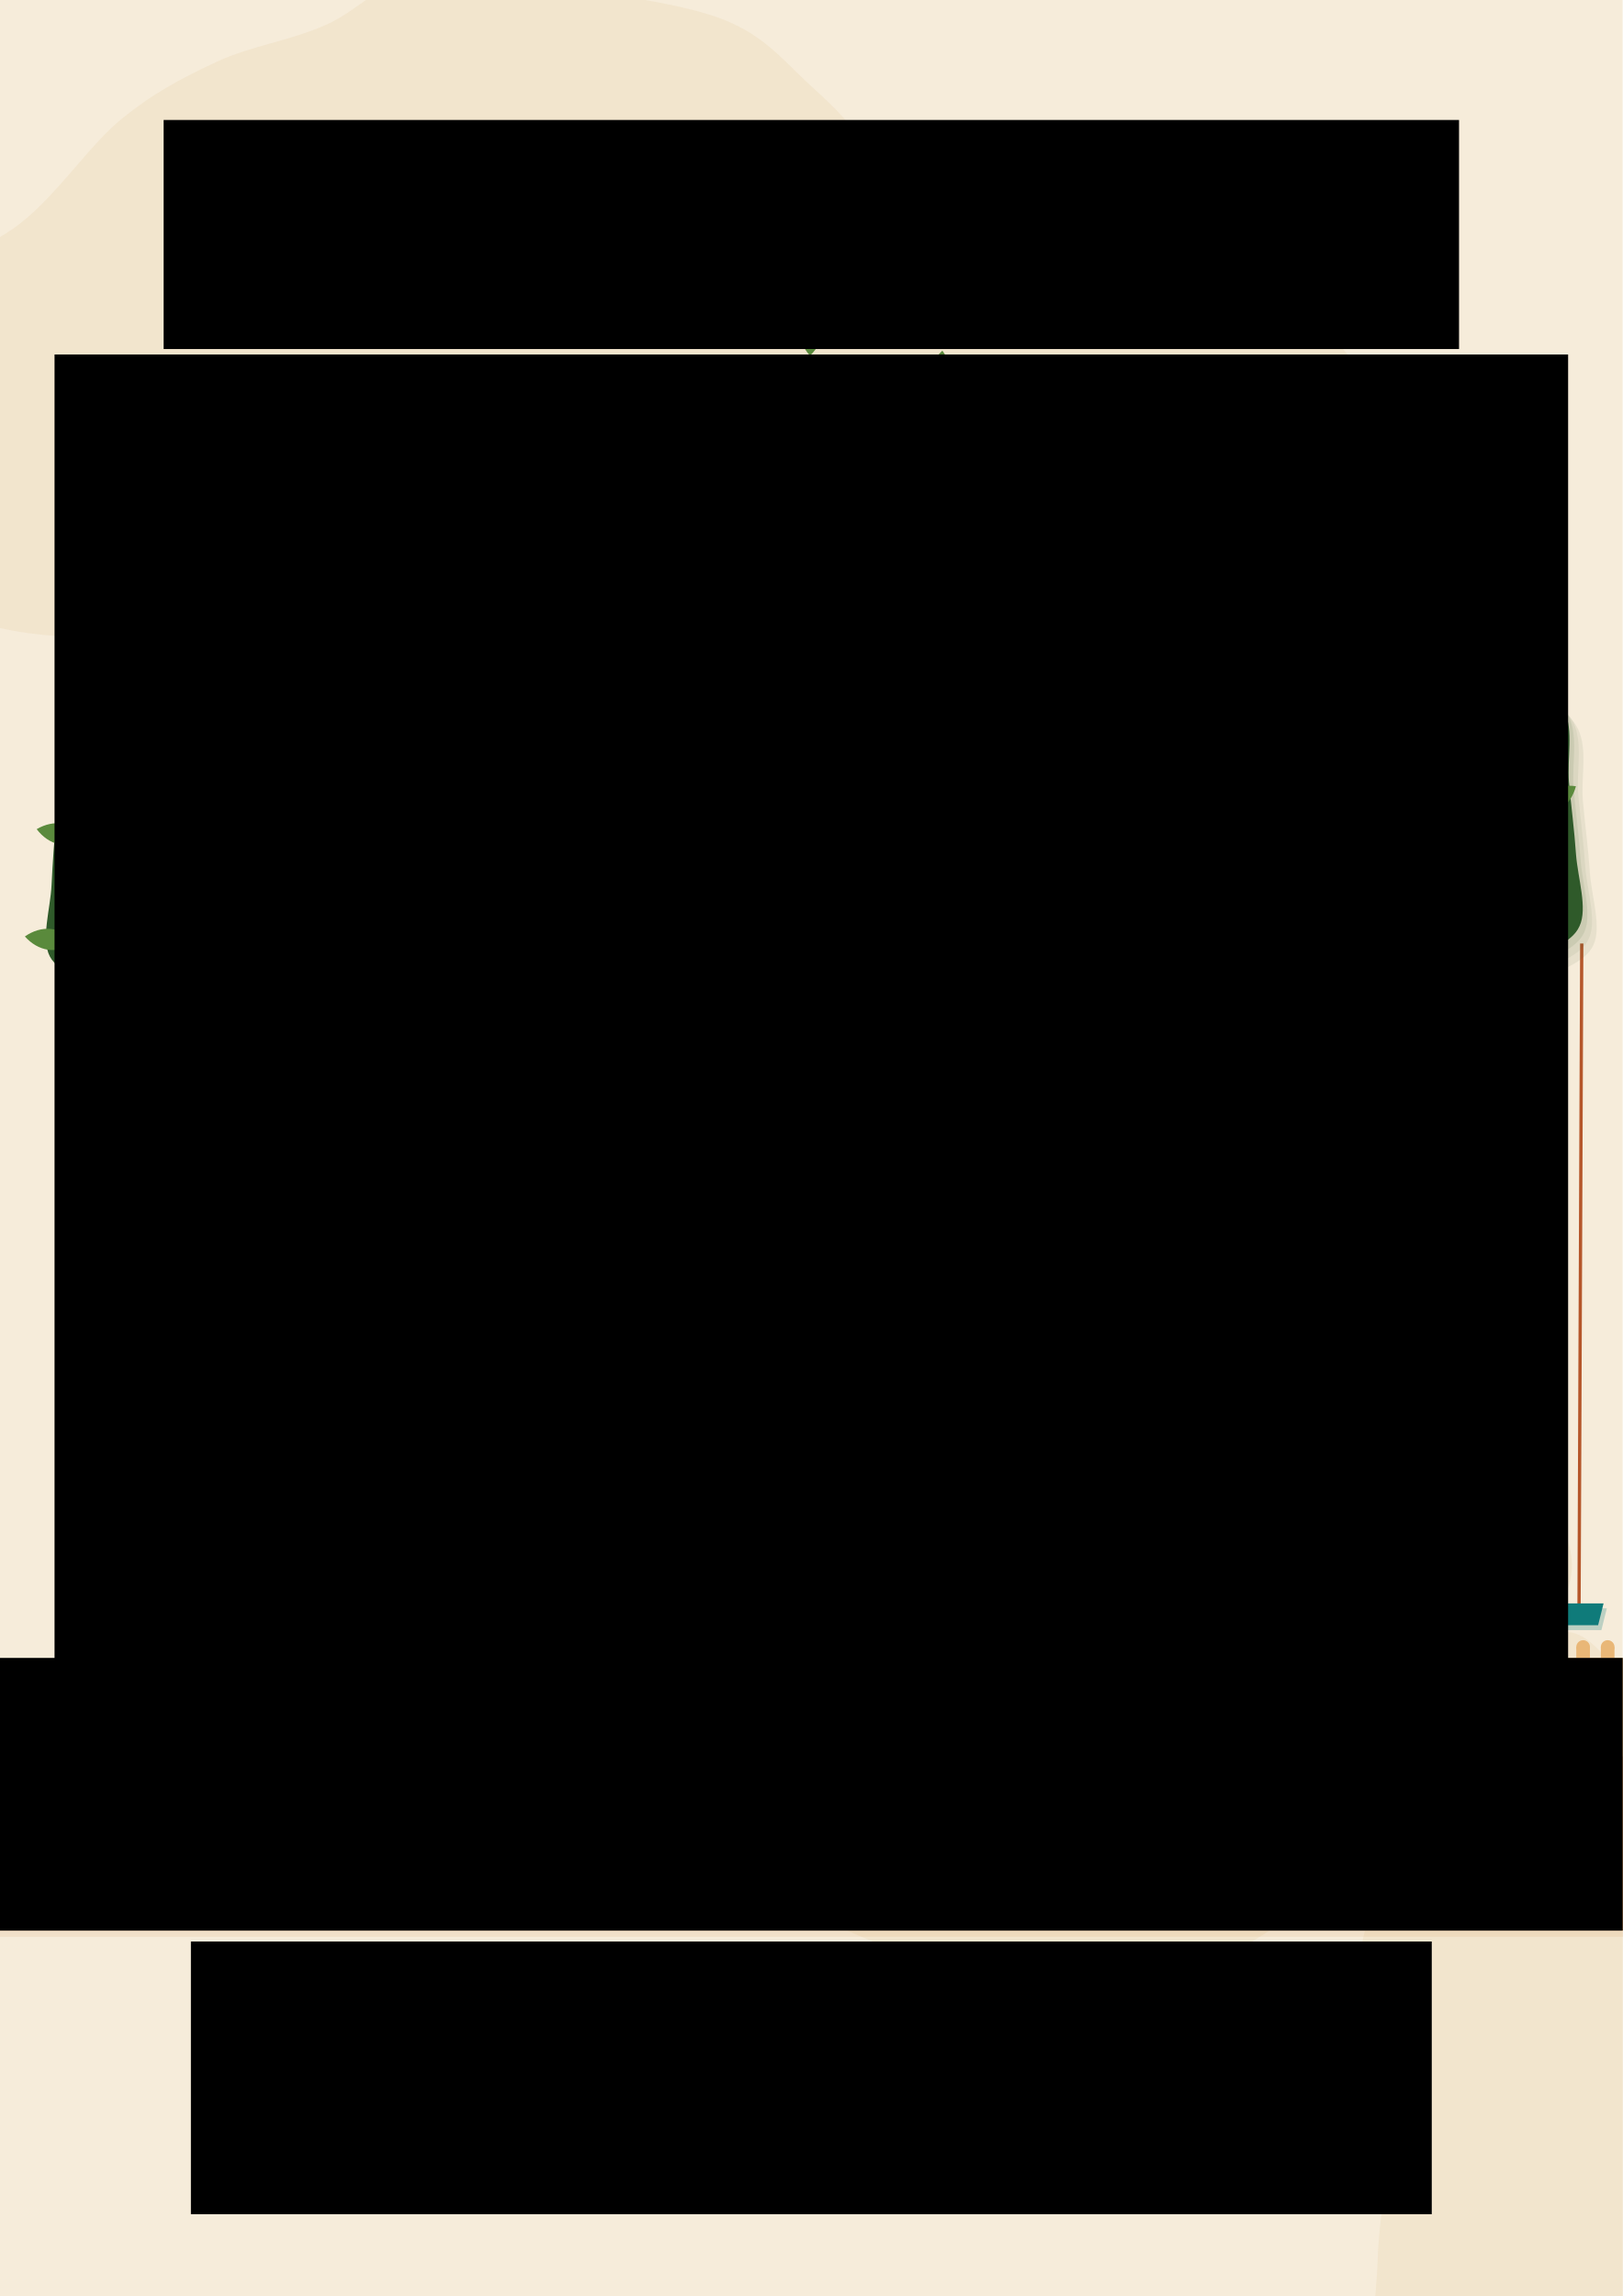
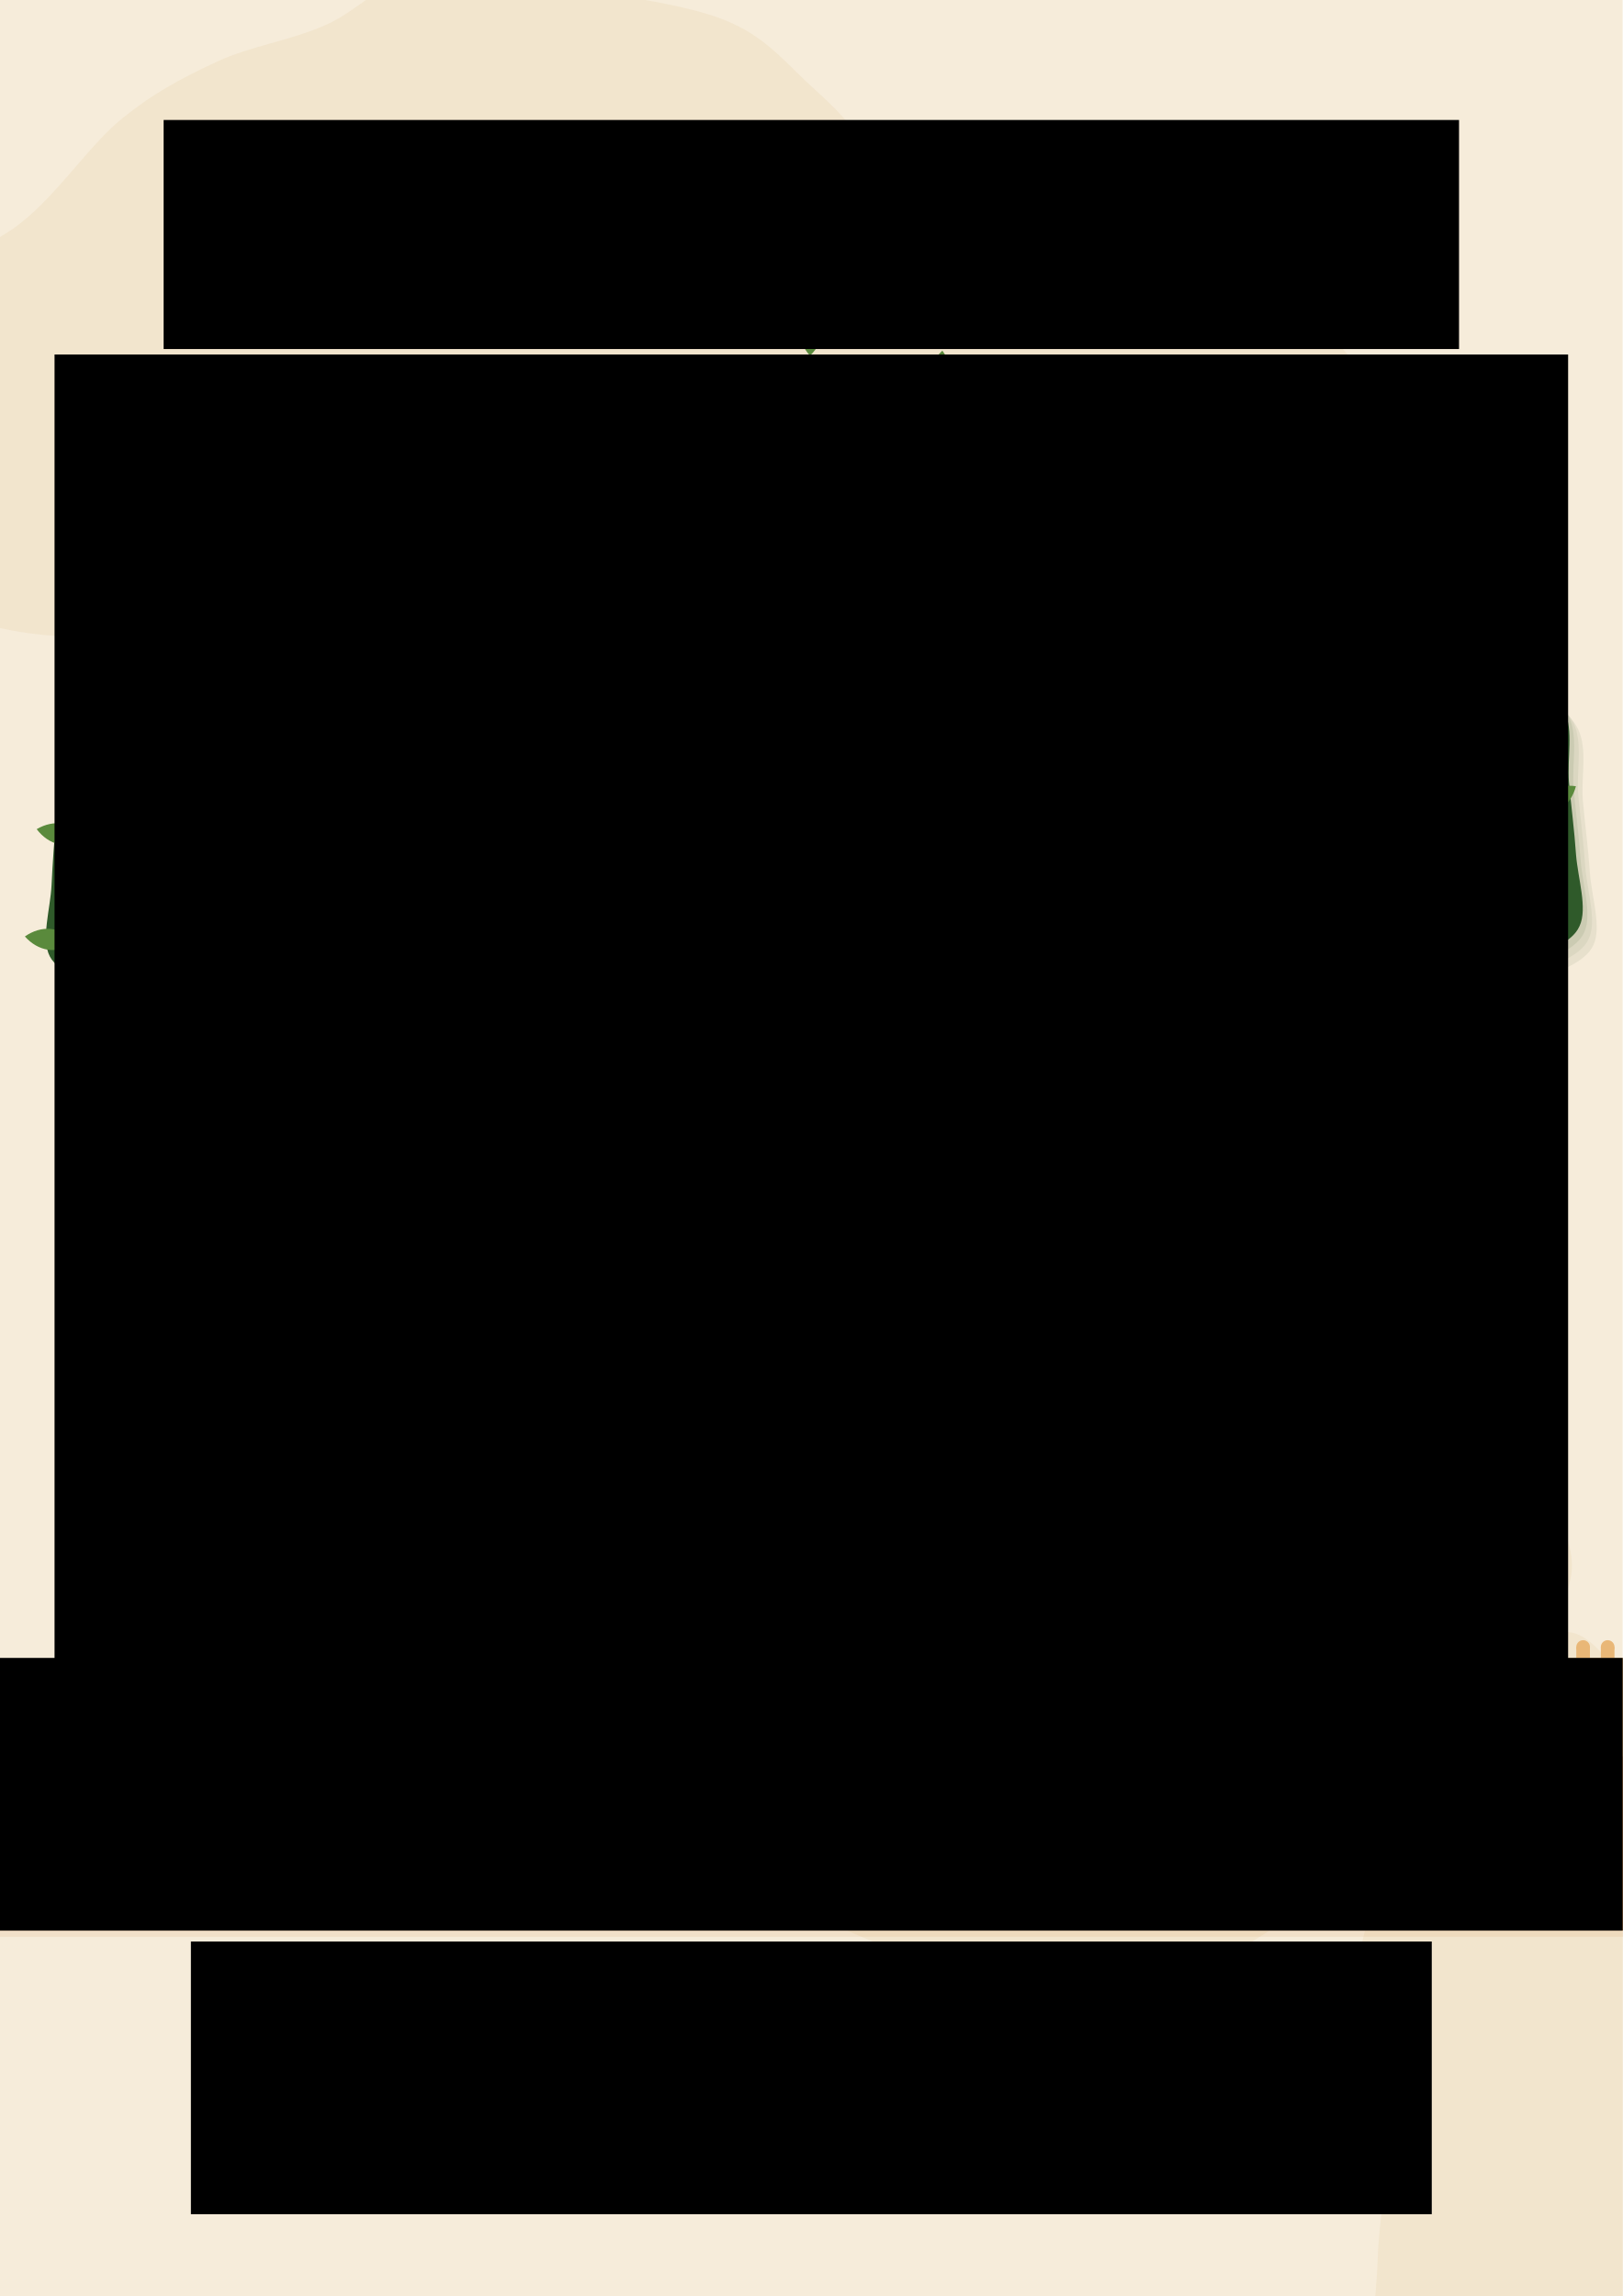
<svg xmlns="http://www.w3.org/2000/svg" viewBox="0 0 595 842" data-anchor="top-left">
  <defs>
    <g id="shikhara-dayHaze">
      <path d="M-50.1 0.1C-51.9 -1.9 -50.2 -7.8 -50.2 -11.7C-50.1 -15.6 -49.9 -19.5 -49.8 -23.3C-49.7 -27.2 -50 -31.5 -49.5 -34.9C-49.1 -38.4 -47.9 -40.9 -47.1 -43.9C-46.3 -46.9 -45.4 -50 -44.6 -53C-43.7 -56 -43.4 -59.2 -41.9 -62C-40.5 -64.7 -38 -66.9 -36 -69.3C-34 -71.8 -32.1 -74.3 -30.2 -76.8C-28.2 -79.3 -26.4 -82.5 -24.2 -84.3C-22 -86 -19.5 -86.2 -17.1 -87.2C-14.7 -88.1 -12.8 -89.5 -10 -89.9C-7.1 -90.4 -3.3 -89.8 0 -89.8C3.3 -89.8 7.2 -90.5 10 -90C12.8 -89.5 14.6 -87.8 16.9 -86.8C19.2 -85.7 21.6 -85.5 23.8 -83.8C26 -82 27.8 -79 29.9 -76.6C31.9 -74.2 34 -71.8 36.1 -69.4C38.1 -67 40.6 -64.8 42.1 -62.1C43.6 -59.3 43.9 -56 44.8 -53C45.7 -50 46.5 -47 47.5 -44C48.4 -41 49.9 -38.5 50.3 -35C50.8 -31.6 50.2 -27.2 50.2 -23.3C50.1 -19.4 49.9 -15.5 49.9 -11.7C49.8 -7.8 51.7 -2.1 49.9 -0.1C48 1.8 42.6 -0.1 38.9 -0.1C35.2 -0.1 31.5 -0.1 27.8 -0.2C24.1 -0.2 20.4 -0.3 16.7 -0.3C13 -0.3 9.3 -0.2 5.6 -0.1C1.9 0 -1.9 0.1 -5.6 0.2C-9.3 0.3 -13 0.3 -16.7 0.3C-20.4 0.2 -24.1 0.1 -27.8 0.1C-31.5 0.1 -35.2 0 -38.9 0C-42.6 0 -48.2 2 -50.1 0.1ZM-16 -90Q0 -98 16 -90ZM-5 -96Q0 -106 5 -96Z" fill="#e9b777" />
      <path d="M-45.5 -14Q0 -17 45.5 -14M-41 -28Q0 -31 41 -28M-36.5 -42Q0 -45 36.5 -42M-32 -56Q0 -59 32 -56M-27.5 -70Q0 -73 27.5 -70" fill="none" stroke="#d99a62" stroke-width="1.2" />
    </g>
    <g id="dome-dayHaze">
      <path d="M-42 0L-42 -30L-50 -30C-62 -75 -10 -80 0 -102C10 -80 62 -75 50 -30L42 -30L42 0Z" fill="#e9b777" />
    </g>
    <g id="banyan-bank">
      <path d="M-10 646C-3.6 645.9 15.6 645.6 28.4 645.5C41.2 645.4 54.1 645.6 66.9 645.6C79.7 645.6 92.5 645.6 105.3 645.6C118.1 645.7 130.9 645.9 143.8 645.9C156.6 645.8 169.4 645.5 182.2 645.4C195 645.3 207.8 645.3 220.6 645.2C233.4 645 246.2 644.7 259.1 644.7C271.9 644.7 284.7 645 297.5 645C310.3 645 323.1 644.9 335.9 644.9C348.8 645 361.6 645.4 374.4 645.3C387.2 645.2 400 644.6 412.8 644.5C425.6 644.3 438.4 644.5 451.2 644.4C464.1 644.3 476.9 643.9 489.7 643.9C502.5 643.9 515.3 644.4 528.1 644.5C540.9 644.6 553.8 644.4 566.6 644.3C579.4 644.3 598.6 644.1 605 644L605 708L-10 708Z" fill="#d99a62" />
    </g>
    <g id="pillar">
      <path d="M118 360C112 460 126 560 116 666L134 666C140 560 128 470 132 360ZM468 356C476 460 462 560 472 666L488 666C482 560 494 470 484 356Z" fill="#d99a62" />
    </g>
    <g id="trunk">
      <path d="M245.4 662.4C242.5 658 248.5 645.1 249.8 636.5C251.1 627.9 252.2 619.4 253.4 610.9C254.6 602.4 255.8 593.9 257.1 585.4C258.4 576.9 260 568.3 261.1 559.9C262.1 551.5 262.6 543.3 263.4 535C264.2 526.7 265.1 518.4 265.8 510C266.5 501.7 267.1 493.4 267.6 485.1C268.1 476.7 268.9 467.5 268.6 460C268.2 452.5 266.5 446.6 265.5 439.9C264.5 433.2 263.7 426.6 262.7 419.9C261.7 413.2 260.6 406.6 259.5 399.9C258.4 393.3 258.3 386 256.2 380C254 373.9 249.9 369.1 246.8 363.6C243.7 358.2 240.6 352.9 237.7 347.2C234.8 341.4 226.8 331.1 229.5 329.2C232.1 327.4 245.6 333.8 253.5 336.1C261.4 338.4 269 340.7 276.8 343C284.5 345.2 292.1 349.7 300 349.5C307.8 349.3 315.9 344.3 323.9 341.8C332 339.3 340.2 336.8 348.1 334.4C356 331.9 369.2 325.3 371.2 327C373.2 328.6 363.7 338 360.2 344C356.7 350 353.6 356.8 350.2 363.1C346.9 369.4 342.2 375.2 340.1 382C338 388.8 338.4 396.7 337.5 404C336.6 411.3 335.5 418.6 334.7 426C333.8 433.3 333.2 440.7 332.5 448C331.9 455.3 330.7 462.6 330.8 470C330.8 477.4 332.4 484.9 332.9 492.4C333.4 499.9 333.6 507.4 334 514.9C334.3 522.4 334.7 530 334.9 537.5C335.2 545 334.8 552 335.6 560C336.4 568.1 338.4 577 339.8 585.5C341.2 594 342.7 602.5 344 611C345.3 619.5 346.3 628.2 347.5 636.6C348.7 645 353.9 657.3 351.1 661.4C348.3 665.4 337.7 660.8 330.8 660.8C323.9 660.8 316.7 661.1 309.6 661.4C302.5 661.7 295.5 662.3 288.4 662.5C281.3 662.7 274.4 662.6 267.2 662.6C260 662.6 248.3 666.7 245.4 662.4Z" fill="#b5562a" />
    </g>
    <g id="chabutra-low">
      <path d="M150 694L446 694L434 672L162 672Z" fill="#d9a77a" />
    </g>
    <g id="chabutra-top">
      <path d="M196 674L400 674L390 656L206 656Z" fill="#d9a77a" />
    </g>
    <g id="swing">
-       <path d="M540 588L588 588L586 596L542 596Z" fill="#0f7b7a" />
+       <path d="M500 588L552 588L550 596L502 596Z" fill="#0f7b7a" />
    </g>
    <g id="crown">
      <path d="M18.3 350.8C14.9 344.4 18.5 333.2 18.9 324.6C19.3 316.1 19.9 307.9 20.7 299.6C21.5 291.2 22.3 282.9 23.7 274.6C25.2 266.3 24.8 257 29.4 249.7C33.9 242.4 43.9 237.3 51 231C58.1 224.7 65 218.2 71.9 211.9C78.7 205.6 84.6 198.7 92.3 193.2C99.9 187.6 108.9 183 117.6 178.5C126.3 173.9 135.8 170.4 144.6 165.9C153.4 161.3 162.4 154.4 170.5 151.3C178.5 148.3 185.4 148.9 192.9 147.5C200.4 146.1 207.9 144.3 215.4 142.9C222.9 141.6 230.6 141.2 238.1 139.4C245.5 137.6 252.6 133.4 260 132C267.4 130.5 275.1 131.2 282.6 130.9C290.1 130.6 297.6 130.3 305.2 130.2C312.7 130.1 320.1 129.9 327.7 130.2C335.3 130.5 343 130.2 350.6 131.8C358.1 133.3 365.4 137.3 372.8 139.5C380.3 141.6 387.9 142.7 395.3 144.6C402.8 146.5 410 149.1 417.5 150.8C425 152.6 433.1 152.8 440.3 155.2C447.6 157.5 454.5 161.2 461.1 165C467.7 168.8 473.7 173.6 480 177.9C486.3 182.2 492.7 186.8 499 190.9C505.2 195 511.7 197.4 517.8 202.7C523.8 208.1 529.2 216.3 535.2 222.8C541.3 229.4 547.8 236 554.2 242.3C560.6 248.6 570.1 253.2 573.6 260.6C577.1 268 574.6 278 575.3 286.7C576.1 295.5 577.3 304.5 577.9 313.4C578.6 322.2 582.2 333.1 579.2 339.6C576.3 346.2 566.7 348.6 560.1 352.9C553.6 357.1 546.5 360.7 539.8 365.1C533.2 369.5 527.8 377.3 520.2 379.4C512.7 381.4 502.8 378.3 494.3 377.4C485.8 376.5 477.5 375.4 469.1 374C460.7 372.6 452.4 371.1 444.2 369.1C436 367.2 427.9 363.2 419.9 362.3C411.9 361.4 404.1 363.5 396.1 363.7C388.1 363.9 379.9 362.8 371.9 363.4C363.8 363.9 356 366 348 367C340 368.1 332 369.1 324 369.7C316 370.3 308 371 300 370.7C292 370.4 284.1 368.9 276.2 368C268.2 367.2 260.2 366.8 252.2 365.6C244.2 364.4 236.4 361.5 228.4 360.7C220.5 359.8 212.4 360.7 204.3 360.5C196.2 360.2 188 357.8 179.8 359.1C171.6 360.3 163.3 365.3 155.1 368C146.9 370.6 138.7 372.9 130.4 375C122.1 377 113.8 378.1 105.3 380C96.9 381.9 87.3 387.6 79.7 386.6C72 385.5 66.2 377.6 59.4 373.7C52.7 369.7 46 366.7 39.1 362.9C32.3 359.1 21.7 357.2 18.3 350.8Z" fill="#2f5a2a" />
    </g>
    <g id="cluster">
      <path d="M51.3 0C51.9 3 49.5 6.6 48.3 9.6C47 12.6 45.9 15.6 43.7 18.3C41.4 20.9 38 23.4 34.8 25.5C31.7 27.6 28.6 29.8 24.9 30.8C21.1 31.8 16.2 30.8 12.1 31.5C8 32.3 4.1 34.8 0 35.2C-4.1 35.5 -8.4 34.4 -12.5 33.6C-16.6 32.8 -20.9 31.7 -24.7 30.5C-28.5 29.3 -32 28.2 -35.4 26.4C-38.8 24.5 -43.2 22.3 -45.1 19.4C-47 16.5 -46 12.3 -46.8 9.1C-47.6 5.8 -50.1 3 -49.9 0C-49.7 -3 -47.2 -6 -45.8 -8.7C-44.3 -11.4 -43 -13.6 -41.1 -16.2C-39.1 -18.8 -36.7 -21.9 -34 -24.4C-31.4 -27 -28.7 -29.9 -25.2 -31.6C-21.6 -33.3 -16.9 -33.4 -12.7 -34.5C-8.5 -35.6 -4.2 -38.3 0 -38.2C4.2 -38.1 8.6 -35.6 12.6 -34.1C16.6 -32.6 20.8 -31.1 24.3 -29.4C27.8 -27.7 30.6 -25.9 33.6 -23.9C36.6 -21.8 40.3 -19.7 42.2 -17.2C44.2 -14.6 43.6 -11.3 45.1 -8.4C46.6 -5.6 50.8 -3 51.3 0Z" fill="#5a8a3c" />
    </g>
    <g id="leaf-leaf">
      <path d="M0 0C3 -3.4 7 -3 10 0C7 3 3 3.4 0 0Z" fill="#5a8a3c" />
    </g>
    <g id="bird-inkSoft">
      <path d="M-10 -1Q-4.5 -5.5 0 0Q4.5 -5.5 10 -1Q4.5 -3 0 1.2Q-4.5 -3 -10 -1Z" fill="#5e4a66" />
    </g>
  </defs>
  <g data-name="paper">
    <rect x="0" y="0" width="595" height="842" fill="#f6ecda" />
    <g opacity="0.35">
      <path d="M576.4 573.8C576.6 589.6 559.8 604.9 553.8 621.3C547.9 637.7 551.4 660.4 540.7 672.3C529.9 684.2 505.2 685.2 489.5 692.7C473.8 700.3 462.2 712.9 446.6 717.7C431 722.5 413.1 721.2 396 721.5C379 721.7 361.1 722.8 344.4 719.2C327.7 715.7 310.6 709.1 295.8 700C280.9 691 264 679.3 255.3 665C246.7 650.7 248.1 630.7 243.9 614.3C239.7 597.9 227.6 581.5 229.9 566.4C232.3 551.4 252.2 539.1 258.2 523.7C264.3 508.4 258.1 487.7 266.2 474.4C274.3 461.2 293.1 454.6 306.9 444.1C320.6 433.7 332.9 417.2 348.8 411.8C364.8 406.4 385 410.2 402.6 411.6C420.2 412.9 439 413.3 454.3 419.9C469.7 426.5 482.1 440.4 494.6 451.3C507.1 462.2 519.7 472.6 529.3 485.2C539 497.7 544.8 511.6 552.7 526.4C560.5 541.1 576.2 557.9 576.4 573.8Z" fill="#ead7b5" />
      <path d="M124.8 330.6C119.4 315 128.3 294.4 130.1 276.4C131.9 258.4 131.2 237.7 135.5 222.6C139.9 207.4 147.9 196.8 156.2 185.4C164.4 174.1 174.8 164.3 185.2 154.6C195.6 145 205.8 134.4 218.6 127.7C231.5 121 247.8 118.7 262.3 114.4C276.9 110 291.5 104.8 306 101.6C320.5 98.3 335.7 94.7 349.5 94.8C363.3 94.8 375.2 101 389.1 102C402.9 102.9 418.4 98.9 432.7 100.4C446.9 101.9 461.4 102.4 474.7 110.9C488 119.5 499.2 138 512.6 151.8C525.9 165.6 550.2 176.9 555 193.6C559.7 210.2 545.4 233.4 541.2 251.9C537 270.3 535.6 290.3 529.7 304.4C523.7 318.6 515.3 327.2 505.6 337C495.9 346.8 481.8 354 471.6 363.3C461.4 372.6 455.4 384.2 444.4 392.8C433.4 401.5 419.3 408.4 405.9 415.1C392.4 421.8 378.3 428.1 363.9 433.2C349.4 438.3 333.6 444.6 318.9 445.7C304.3 446.7 289.8 442.2 275.8 439.4C261.8 436.5 247.9 433.2 234.8 428.5C221.7 423.7 209.2 420.5 197.2 410.7C185.1 401 174.6 383.2 162.6 369.9C150.5 356.5 130.2 346.2 124.8 330.6Z" fill="#ead7b5" />
      <path d="M266.5 571.4C253.4 561.9 249.7 538.4 239.8 524.5C229.9 510.7 214.4 502 207 488.3C199.5 474.5 198.7 457.9 195.3 441.9C191.8 425.9 185.1 408.5 186.2 392.2C187.4 375.9 194 358.5 202.2 344.1C210.5 329.8 222.2 314.9 235.9 306C249.6 297.2 268.9 296.1 284.7 291.1C300.5 286.2 315.2 276 330.8 276.3C346.3 276.5 361.2 290 378 292.8C394.8 295.5 417 286.1 431.8 292.6C446.5 299 454 319 466.6 331.5C479.2 344 500.3 352.7 507.2 367.5C514.1 382.3 508.2 403.4 508.1 420.4C508 437.3 510.4 454.1 506.6 469.3C502.8 484.6 493.5 498.6 485.1 511.8C476.8 525.1 467.9 538.3 456.3 548.9C444.7 559.5 430.3 567.2 415.7 575.3C401.1 583.5 385.2 596.9 368.9 598C352.7 599 335.2 585.9 318.2 581.5C301.1 577.1 279.5 580.9 266.5 571.4Z" fill="#ead7b5" />
      <path d="M-59.7 186.9C-62.3 175.3 -50.7 160.6 -47.5 147.8C-44.3 135 -49.7 121.1 -40.6 110.1C-31.5 99.2 -6.9 93.2 7.2 82.1C21.4 71 32.4 53.6 44.5 43.7C56.6 33.8 67.4 28.3 79.8 22.5C92.2 16.8 106.1 15 119.1 9.3C132.2 3.7 142.2 -9.3 158 -11.5C173.7 -13.8 195.5 -7.2 213.5 -4C231.6 -0.8 252.5 2 266.1 7.5C279.7 13.1 286.7 21.4 295.1 29.4C303.6 37.4 313.6 45.5 316.9 55.5C320.3 65.5 314.9 76.5 315 89.2C315.1 101.9 324.7 118.8 317.7 131.7C310.7 144.6 287.4 154.5 273.3 166.7C259.1 178.8 246.5 196.6 232.8 204.7C219.1 212.7 205.1 213 190.9 215C176.7 217.1 160.9 213.3 147.6 217C134.4 220.7 126.4 234.3 111.4 237.3C96.3 240.3 75.4 236 57.5 235C39.7 234 19.3 234.1 4.3 231.2C-10.7 228.3 -21.7 225 -32.4 217.6C-43.1 210.2 -57.2 198.5 -59.7 186.9Z" fill="#ead7b5" />
      <path d="M597.7 1009.9C588.2 1010.9 577.7 1001.3 567.1 996C556.6 990.8 541.7 991 534.4 978.6C527.1 966.3 528.5 939.9 523.6 921.9C518.7 903.9 508.1 886.4 505.1 870.7C502 855 504.8 842.2 505.2 827.9C505.6 813.6 509.2 799 507.6 784.7C505.9 770.4 495.5 758.2 495.1 742.1C494.8 726 501.4 706.1 505.4 688C509.5 670 512.9 647 519.6 634C526.4 621 536.3 615.9 545.7 610C555 604.1 566.8 597.3 575.8 598.6C584.7 599.9 590.8 612.2 599.5 617.9C608.2 623.6 620.3 621.8 628 632.8C635.7 643.7 637.8 667.1 645.7 683.6C653.5 700.1 669.7 716.5 675.1 731.8C680.5 747.2 678.1 761.2 678.2 775.7C678.2 790.2 675.4 804.4 675.4 818.8C675.3 833.2 681.2 846.3 677.8 862C674.3 877.6 660.3 895.5 654.4 912.6C648.6 929.7 647.7 951.5 642.7 964.3C637.6 977.2 631.5 982.2 624 989.8C616.5 997.4 607.2 1008.9 597.7 1009.9Z" fill="#ead7b5" />
    </g>
  </g>
  <g data-name="far">
    <use href="#dome-dayHaze" transform="matrix(0.448 0 0 0.448 40 648)" />
    <use href="#shikhara-dayHaze" transform="matrix(0.384 0 0 0.8 96 648)" />
    <use href="#shikhara-dayHaze" transform="matrix(0.413 0 0 0.86 498 648)" />
    <use href="#dome-dayHaze" transform="matrix(0.48 0 0 0.48 560 648)" />
    <path d="M-10 648L-10 618L60 618L60 630L130 630L130 610L190 610L190 628L400 628L400 614L470 614L470 632L530 632L530 608L605 608L605 648Z" fill="#e9b777" />
    <path d="M135 608L189 608" fill="none" stroke="#e9b777" stroke-width="4" stroke-dasharray="5 4" />
    <path d="M137.5 606L189 606" fill="none" stroke="#e9b777" stroke-width="5" stroke-dasharray="0.01 8.99" stroke-linecap="round" />
    <path d="M533 606L596 606" fill="none" stroke="#e9b777" stroke-width="4" stroke-dasharray="5 4" />
    <path d="M535.5 604L596 604" fill="none" stroke="#e9b777" stroke-width="5" stroke-dasharray="0.01 8.99" stroke-linecap="round" />
    <use href="#banyan-bank" transform="matrix(1 0 0 1 1.7 2.3)" opacity="0.15" fill="#2a1a33" />
    <use href="#banyan-bank" />
  </g>
  <g data-name="roots-and-trunk">
    <path d="M103.2 369.9C96.3 451.2 110.1 532.4 100.4 602M287.6 360.9C292.9 409 282.2 457.2 289.7 498.5M342 359C340.3 462.9 343.8 566.9 341.3 656M330.6 363.4C325.1 469.7 336.2 576.1 328.4 664M486.7 359.8C494.6 466 478.8 572.1 489.8 663.1M218.3 362.1C222.7 451.8 213.8 541.4 220.1 618.3M497.1 376.9C490 478.2 504.2 579.6 494.3 664M349 354.3C349 417.3 348.9 480.3 349 534.2M386.8 361.4C380.5 469.9 393.2 578.4 384.3 664M526 360.6C532.6 423.7 519.4 486.8 528.6 540.8M479.4 374.2C483 440 475.8 505.8 480.8 562.1M105.7 375.3C111.2 434.7 100.2 494.2 107.9 545.1M118.7 373.3C115.9 476.4 121.5 579.5 117.6 664M532.5 372.4C533.7 424.5 531.3 476.5 533 521.2M251.7 349.9C246.2 400.9 257.2 452 249.5 495.8M341.7 362.1C333.9 469.9 349.4 577.6 338.5 664M522.1 332.6C517.5 433.9 526.8 535.1 520.3 621.8" fill="none" stroke="#d99a62" stroke-width="2.2" stroke-linecap="round" />
    <path d="M145.7 344.4C150.4 395.8 141 447.2 147.6 491.2M103.8 335.7C97.9 403.3 109.7 470.9 101.4 528.9M257.3 348.9C261.5 417.1 253.1 485.3 259 543.8M273.7 357.3C272.6 448 274.7 538.7 273.2 616.4M130.2 370C134.4 449.1 126 528.2 131.9 596.1M243.8 337.8C244.4 450.9 243.3 563.9 244 660.9M318.3 363.5C316.8 425.3 319.7 487.2 317.7 540.1M147.3 383.1C141.7 455.7 152.9 528.3 145 590.5M67.6 375.8C63.7 462.2 71.5 548.6 66 622.6" fill="none" stroke="#b5562a" stroke-width="3" stroke-linecap="round" />
    <use href="#pillar" transform="matrix(1 0 0 1 1.7 2.3)" opacity="0.18" fill="#2a1a33" />
    <use href="#pillar" />
    <use href="#trunk" transform="matrix(1 0 0 1 5.1 6.9)" opacity="0.08" fill="#2a1a33" />
    <use href="#trunk" transform="matrix(1 0 0 1 3.4 4.6)" opacity="0.07" fill="#2a1a33" />
    <use href="#trunk" transform="matrix(1 0 0 1 1.7 2.3)" opacity="0.1" fill="#2a1a33" />
    <use href="#trunk" />
    <path d="M280 650C286 570 282 470 290 380M306 650C300 560 312 470 306 372M326 648C322 580 318 500 330 420" fill="none" stroke="#d99a62" stroke-width="2.4" stroke-linecap="round" />
    <use href="#chabutra-low" transform="matrix(1 0 0 1 1.7 2.3)" opacity="0.22" fill="#2a1a33" />
    <use href="#chabutra-low" />
    <use href="#chabutra-top" transform="matrix(1 0 0 1 1.7 2.3)" opacity="0.22" fill="#2a1a33" />
    <use href="#chabutra-top" />
    <path d="M162 672L434 672M206 656L390 656" fill="none" stroke="#fff8ec" stroke-width="1.6" />
    <path d="M172 683L424 683" fill="none" stroke="#b5562a" stroke-width="0.8" stroke-dasharray="18 3" />
-     <path d="M548 352L549 590M580 346L579 590" fill="none" stroke="#b5562a" stroke-width="1.2" />
+     <path d="M484 520Q520 510 556 516" fill="none" stroke="#b5562a" stroke-width="3" stroke-linecap="round" />
+     <path d="M508 516L509 590M544 514L543 590" fill="none" stroke="#b5562a" stroke-width="1.2" />
    <use href="#swing" transform="matrix(1 0 0 1 1.2 1.8)" opacity="0.25" fill="#2a1a33" />
    <use href="#swing" />
  </g>
  <g data-name="canopy">
    <use href="#crown" transform="matrix(1 0 0 1 5.1 6.9)" opacity="0.08" fill="#2a1a33" />
    <use href="#crown" transform="matrix(1 0 0 1 3.4 4.6)" opacity="0.07" fill="#2a1a33" />
    <use href="#crown" transform="matrix(1 0 0 1 1.7 2.3)" opacity="0.1" fill="#2a1a33" />
    <use href="#crown" />
    <use href="#cluster" transform="matrix(-0.699 0 0 0.699 274.904 194.445)" opacity="0.2" fill="#2a1a33" />
    <use href="#cluster" transform="matrix(-0.699 0 0 0.699 273.404 192.245)" fill="#2f5a2a" />
    <use href="#cluster" transform="matrix(0.577 0 0 0.577 479.391 196.076)" opacity="0.2" fill="#2a1a33" />
    <use href="#cluster" transform="matrix(0.577 0 0 0.577 477.891 193.876)" />
    <use href="#cluster" transform="matrix(0.859 0 0 0.859 279.17 199.369)" opacity="0.2" fill="#2a1a33" />
    <use href="#cluster" transform="matrix(0.859 0 0 0.859 277.67 197.169)" />
    <use href="#cluster" transform="matrix(-0.605 0 0 0.605 340.03 199.83)" opacity="0.2" fill="#2a1a33" />
    <use href="#cluster" transform="matrix(-0.605 0 0 0.605 338.53 197.63)" />
    <use href="#cluster" transform="matrix(0.734 0 0 0.734 357.408 210.823)" opacity="0.2" fill="#2a1a33" />
    <use href="#cluster" transform="matrix(0.734 0 0 0.734 355.908 208.623)" />
    <use href="#cluster" transform="matrix(0.855 0 0 0.855 445.976 212.544)" opacity="0.2" fill="#2a1a33" />
    <use href="#cluster" transform="matrix(0.855 0 0 0.855 444.476 210.344)" />
    <use href="#cluster" transform="matrix(0.596 0 0 0.596 534.727 235.008)" opacity="0.2" fill="#2a1a33" />
    <use href="#cluster" transform="matrix(0.596 0 0 0.596 533.227 232.808)" />
    <use href="#cluster" transform="matrix(-0.808 0 0 0.808 153.666 239.832)" opacity="0.2" fill="#2a1a33" />
    <use href="#cluster" transform="matrix(-0.808 0 0 0.808 152.166 237.632)" />
    <use href="#cluster" transform="matrix(0.887 0 0 0.887 456.069 245.607)" opacity="0.2" fill="#2a1a33" />
    <use href="#cluster" transform="matrix(0.887 0 0 0.887 454.569 243.407)" />
    <use href="#cluster" transform="matrix(0.825 0 0 0.825 295.598 251.246)" opacity="0.2" fill="#2a1a33" />
    <use href="#cluster" transform="matrix(0.825 0 0 0.825 294.098 249.046)" />
    <use href="#cluster" transform="matrix(0.855 0 0 0.855 95.104 252.669)" opacity="0.2" fill="#2a1a33" />
    <use href="#cluster" transform="matrix(0.855 0 0 0.855 93.604 250.469)" />
    <use href="#cluster" transform="matrix(-0.68 0 0 0.68 161.769 254.666)" opacity="0.2" fill="#2a1a33" />
    <use href="#cluster" transform="matrix(-0.68 0 0 0.68 160.269 252.466)" fill="#2f5a2a" />
    <use href="#cluster" transform="matrix(-0.851 0 0 0.851 467.583 255.202)" opacity="0.2" fill="#2a1a33" />
    <use href="#cluster" transform="matrix(-0.851 0 0 0.851 466.083 253.002)" />
    <use href="#cluster" transform="matrix(0.706 0 0 0.706 256.231 257.157)" opacity="0.2" fill="#2a1a33" />
    <use href="#cluster" transform="matrix(0.706 0 0 0.706 254.731 254.957)" />
    <use href="#cluster" transform="matrix(-0.579 0 0 0.579 402.499 265.263)" opacity="0.2" fill="#2a1a33" />
    <use href="#cluster" transform="matrix(-0.579 0 0 0.579 400.999 263.063)" />
    <use href="#cluster" transform="matrix(-0.559 0 0 0.559 281.742 266.454)" opacity="0.2" fill="#2a1a33" />
    <use href="#cluster" transform="matrix(-0.559 0 0 0.559 280.242 264.254)" fill="#2f5a2a" />
    <use href="#cluster" transform="matrix(-0.623 0 0 0.623 275.041 266.758)" opacity="0.2" fill="#2a1a33" />
    <use href="#cluster" transform="matrix(-0.623 0 0 0.623 273.541 264.558)" fill="#2f5a2a" />
    <use href="#cluster" transform="matrix(0.762 0 0 0.762 141.994 269.648)" opacity="0.2" fill="#2a1a33" />
    <use href="#cluster" transform="matrix(0.762 0 0 0.762 140.494 267.448)" />
    <use href="#cluster" transform="matrix(-0.53 0 0 0.53 270.712 283.352)" opacity="0.2" fill="#2a1a33" />
    <use href="#cluster" transform="matrix(-0.53 0 0 0.53 269.212 281.152)" />
    <use href="#cluster" transform="matrix(0.712 0 0 0.712 92.851 289.243)" opacity="0.2" fill="#2a1a33" />
    <use href="#cluster" transform="matrix(0.712 0 0 0.712 91.351 287.043)" />
    <use href="#cluster" transform="matrix(-0.742 0 0 0.742 225.013 293.249)" opacity="0.2" fill="#2a1a33" />
    <use href="#cluster" transform="matrix(-0.742 0 0 0.742 223.513 291.049)" fill="#2f5a2a" />
    <use href="#cluster" transform="matrix(-0.775 0 0 0.775 334.843 296.001)" opacity="0.2" fill="#2a1a33" />
    <use href="#cluster" transform="matrix(-0.775 0 0 0.775 333.343 293.801)" />
    <use href="#cluster" transform="matrix(-0.756 0 0 0.756 160.735 297.484)" opacity="0.2" fill="#2a1a33" />
    <use href="#cluster" transform="matrix(-0.756 0 0 0.756 159.235 295.284)" fill="#2f5a2a" />
    <use href="#cluster" transform="matrix(0.889 0 0 0.889 311.547 310.189)" opacity="0.2" fill="#2a1a33" />
    <use href="#cluster" transform="matrix(0.889 0 0 0.889 310.047 307.989)" />
    <use href="#leaf-leaf" transform="matrix(-1.788 -0.209 0.186 -1.589 27 345.516)" fill="#2f5a2a" />
    <use href="#leaf-leaf" transform="matrix(-1.765 -0.353 0.314 -1.569 31.102 307.598)" />
    <use href="#leaf-leaf" transform="matrix(-1.788 -0.207 0.184 -1.589 43.283 262.026)" />
    <use href="#leaf-leaf" transform="matrix(-1.473 -1.034 0.919 -1.309 63.173 233.484)" fill="#2f5a2a" />
    <use href="#leaf-leaf" transform="matrix(-1.687 -0.628 0.558 -1.499 90.168 204.485)" />
    <use href="#leaf-leaf" transform="matrix(-0.525 -1.722 1.531 -0.466 123.447 180.339)" />
    <use href="#leaf-leaf" transform="matrix(-0.368 -1.762 1.566 -0.327 162 165.935)" fill="#2f5a2a" />
    <use href="#leaf-leaf" transform="matrix(-1.02 -1.483 1.318 -0.907 204.655 151.865)" />
    <use href="#leaf-leaf" transform="matrix(-0.489 -1.732 1.54 -0.435 250.115 147.863)" />
    <use href="#leaf-leaf" transform="matrix(0.079 -1.798 1.598 0.07 297 130.413)" fill="#2f5a2a" />
    <use href="#leaf-leaf" transform="matrix(0.166 -1.792 1.593 0.148 343.885 146.513)" />
    <use href="#leaf-leaf" transform="matrix(0.227 -1.786 1.587 0.202 389.345 161.581)" />
    <use href="#leaf-leaf" transform="matrix(0.797 -1.614 1.434 0.709 432 165.401)" fill="#2f5a2a" />
    <use href="#leaf-leaf" transform="matrix(0.512 -1.726 1.534 0.455 470.553 191.551)" />
    <use href="#leaf-leaf" transform="matrix(1.162 -1.375 1.222 1.033 503.832 204.069)" />
    <use href="#leaf-leaf" transform="matrix(1.17 -1.368 1.216 1.04 530.827 230.493)" fill="#2f5a2a" />
    <use href="#leaf-leaf" transform="matrix(1.183 -1.357 1.206 1.051 550.717 265.847)" />
    <use href="#leaf-leaf" transform="matrix(1.496 -1.001 0.89 1.33 562.898 298.329)" />
  </g>
  <g data-name="near">
    <use href="#bird-inkSoft" transform="matrix(0.6 0 0 0.6 92 116)" />
    <use href="#bird-inkSoft" transform="matrix(0.45 0 0 0.45 112 104)" />
    <use href="#bird-inkSoft" transform="matrix(0.5 0 0 0.5 486 96)" />
    <path d="M495.8 698Q497.8 690 502.2 686.5M95 698Q97 690 99.2 688.3M564.9 698Q566.9 690 571.3 689.9M117.4 698Q119.4 690 122.4 689.3M572.5 698Q574.5 690 578.6 685.8M508.1 698Q510.1 690 512.5 689.9M124.9 698Q126.9 690 132.2 689.7M499.4 698Q501.4 690 506 689.2M480.3 698Q482.3 690 484.9 684.1M72.7 698Q74.7 690 78.3 689.5M4.5 698Q6.5 690 11.8 684.9M584 698Q586 690 590.2 685.2M103.3 698Q105.3 690 108.5 685.5M62.5 698Q64.5 690 69.5 684.8M570.7 698Q572.7 690 577.6 688.6M124.5 698Q126.5 690 132.2 689.6M520.2 698Q522.2 690 524.6 686.2M128.6 698Q130.6 690 136.3 686.9M105.7 698Q107.7 690 111 688M482.2 698Q484.2 690 489.9 684.5M61.4 698Q63.4 690 65.6 687.4M1.4 698Q3.4 690 8 688.5M4.3 698Q6.3 690 11.6 689.8M476.7 698Q478.7 690 481 686M526.9 698Q528.9 690 533 684.9" fill="none" stroke="#5a8a3c" stroke-width="1.4" stroke-linecap="round" />
  </g>
  <rect data-zone="text" data-name="title" x="60" y="44" width="475" height="84" />
  <rect data-zone="text" data-name="story" x="70" y="712" width="455" height="100" />
  <rect data-zone="busy" data-name="tree" x="20" y="130" width="555" height="568" />
  <rect data-zone="busy" data-name="ground" x="0" y="608" width="595" height="100" />
  <rect data-zone="face" data-name="root-1" x="132" y="242" width="76" height="76" />
  <rect data-zone="face" data-name="root-2" x="387" y="242" width="76" height="76" />
  <rect data-zone="face" data-name="root-3" x="54" y="432" width="76" height="76" />
  <rect data-zone="face" data-name="root-4" x="465" y="432" width="76" height="76" />
  <rect data-zone="face" data-name="root-5" x="162" y="522" width="76" height="76" />
  <rect data-zone="face" data-name="root-6" x="357" y="522" width="76" height="76" />
</svg>
